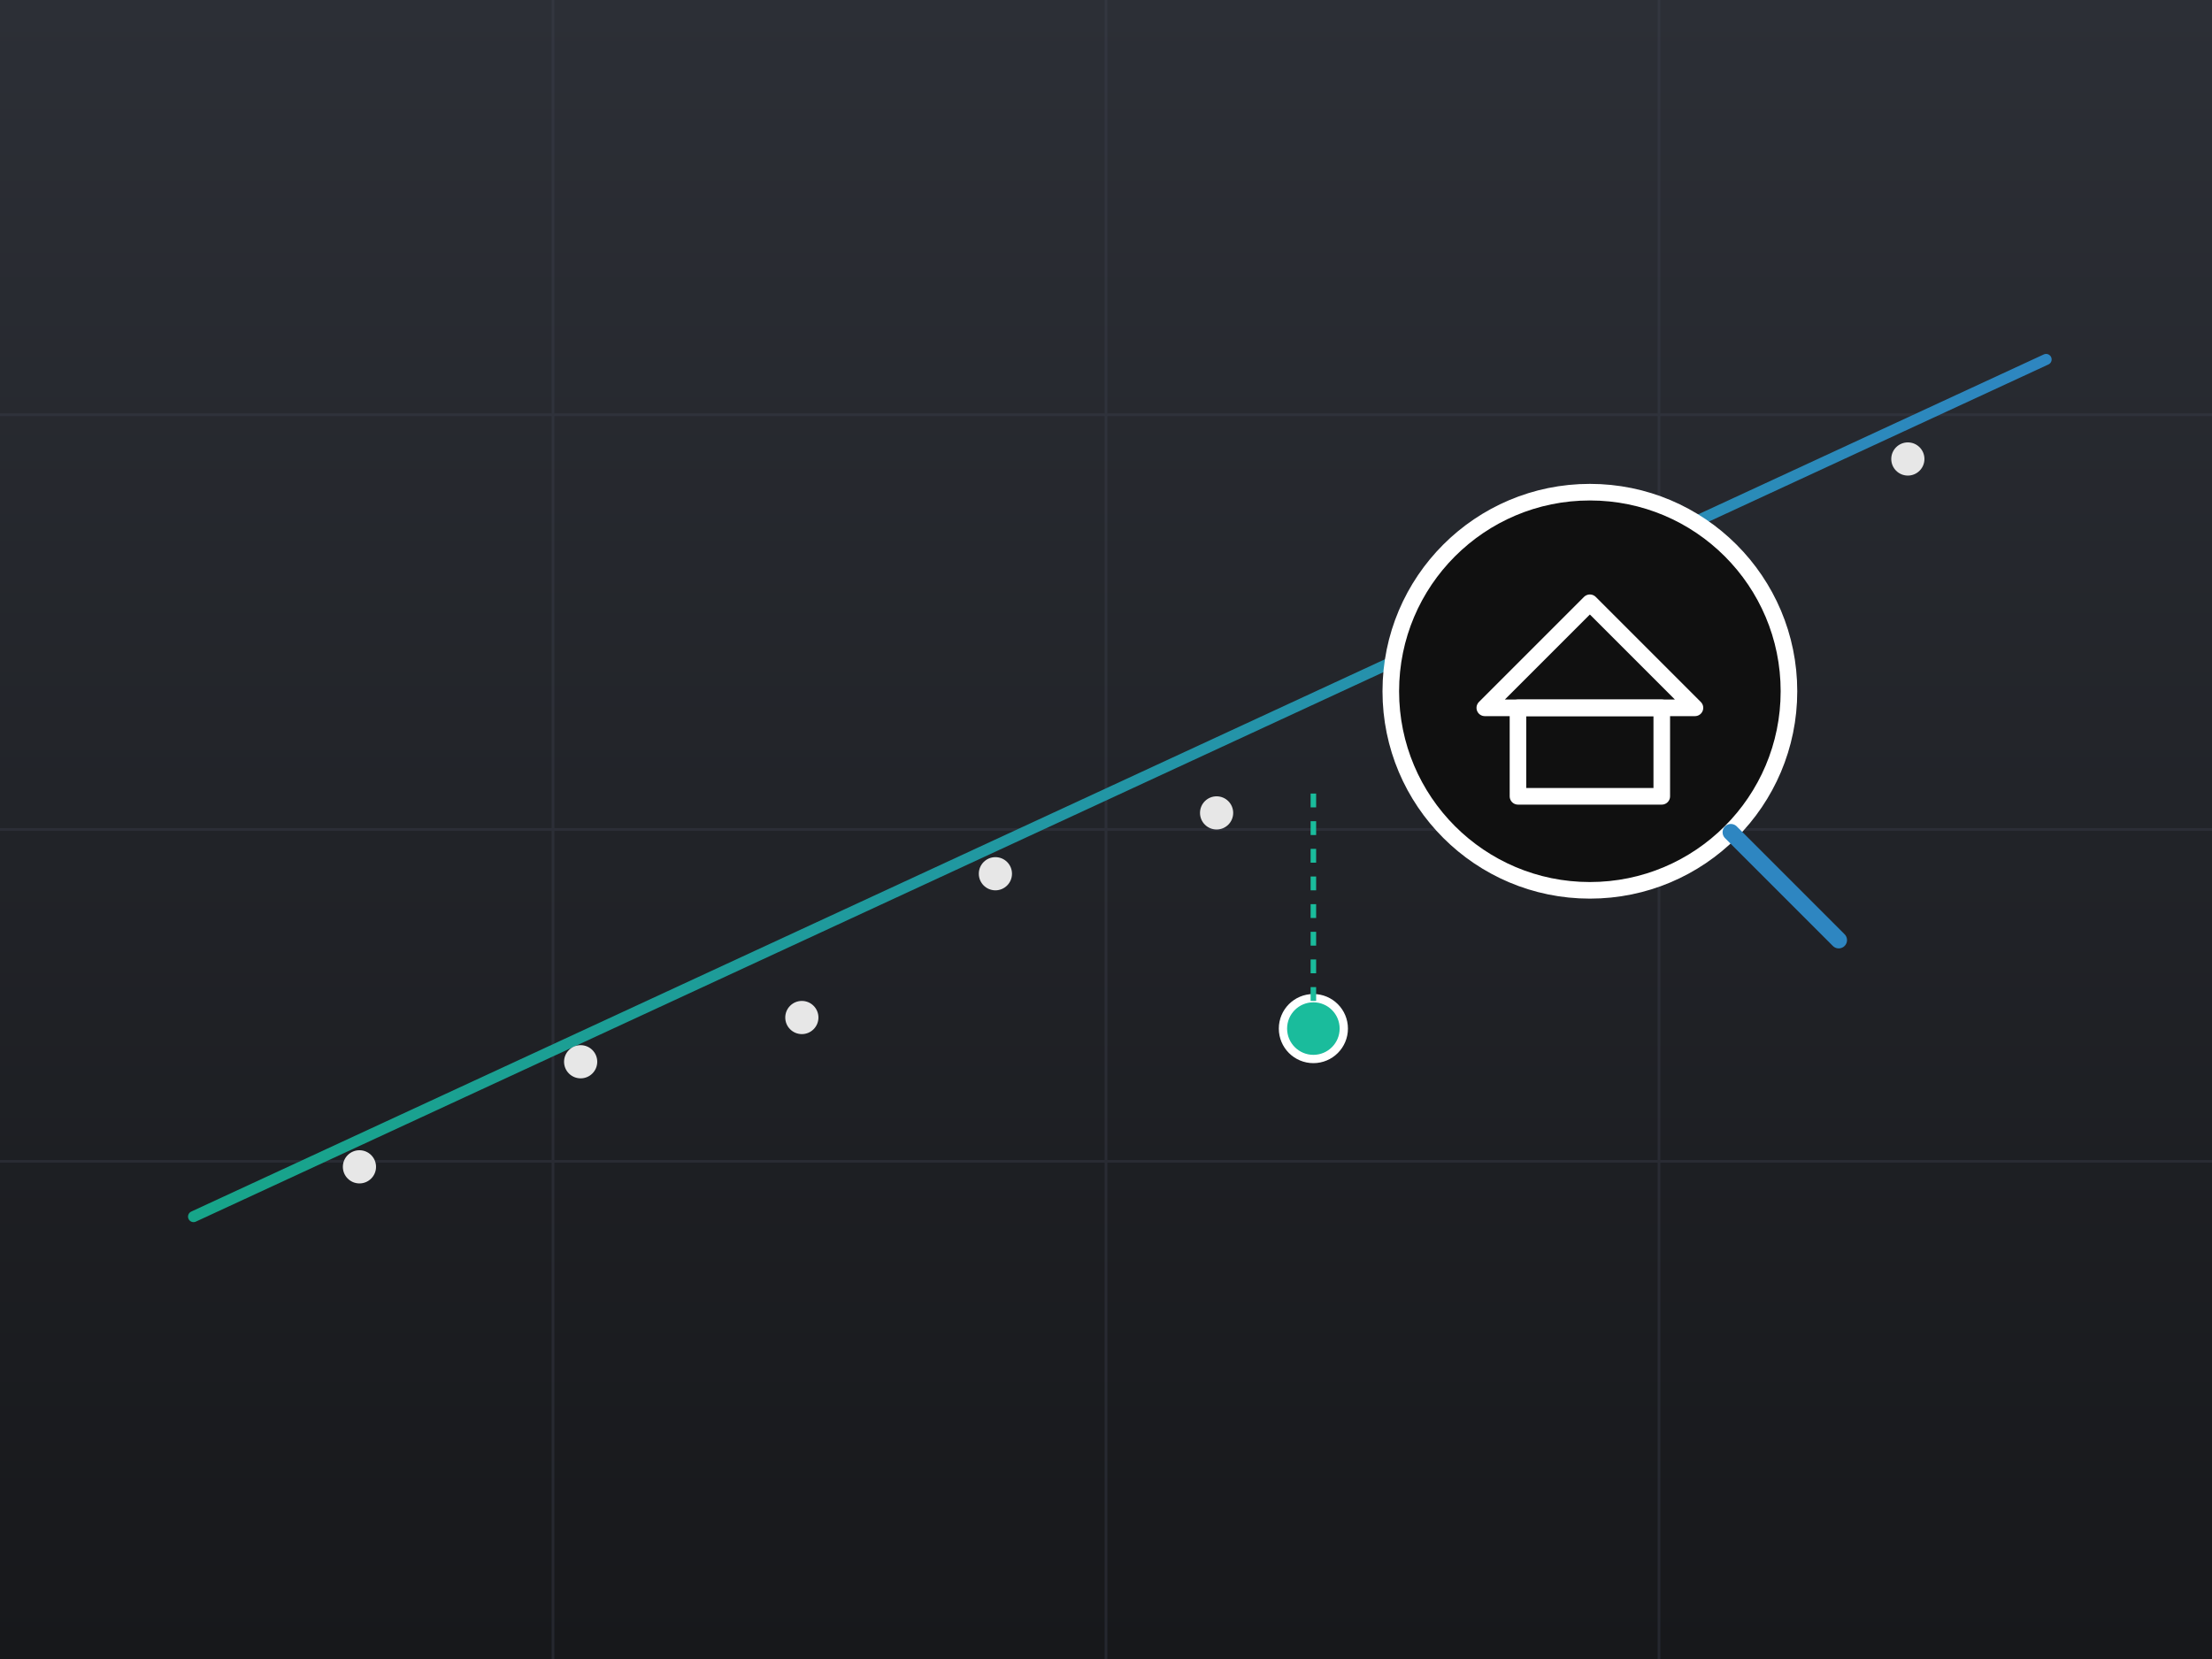
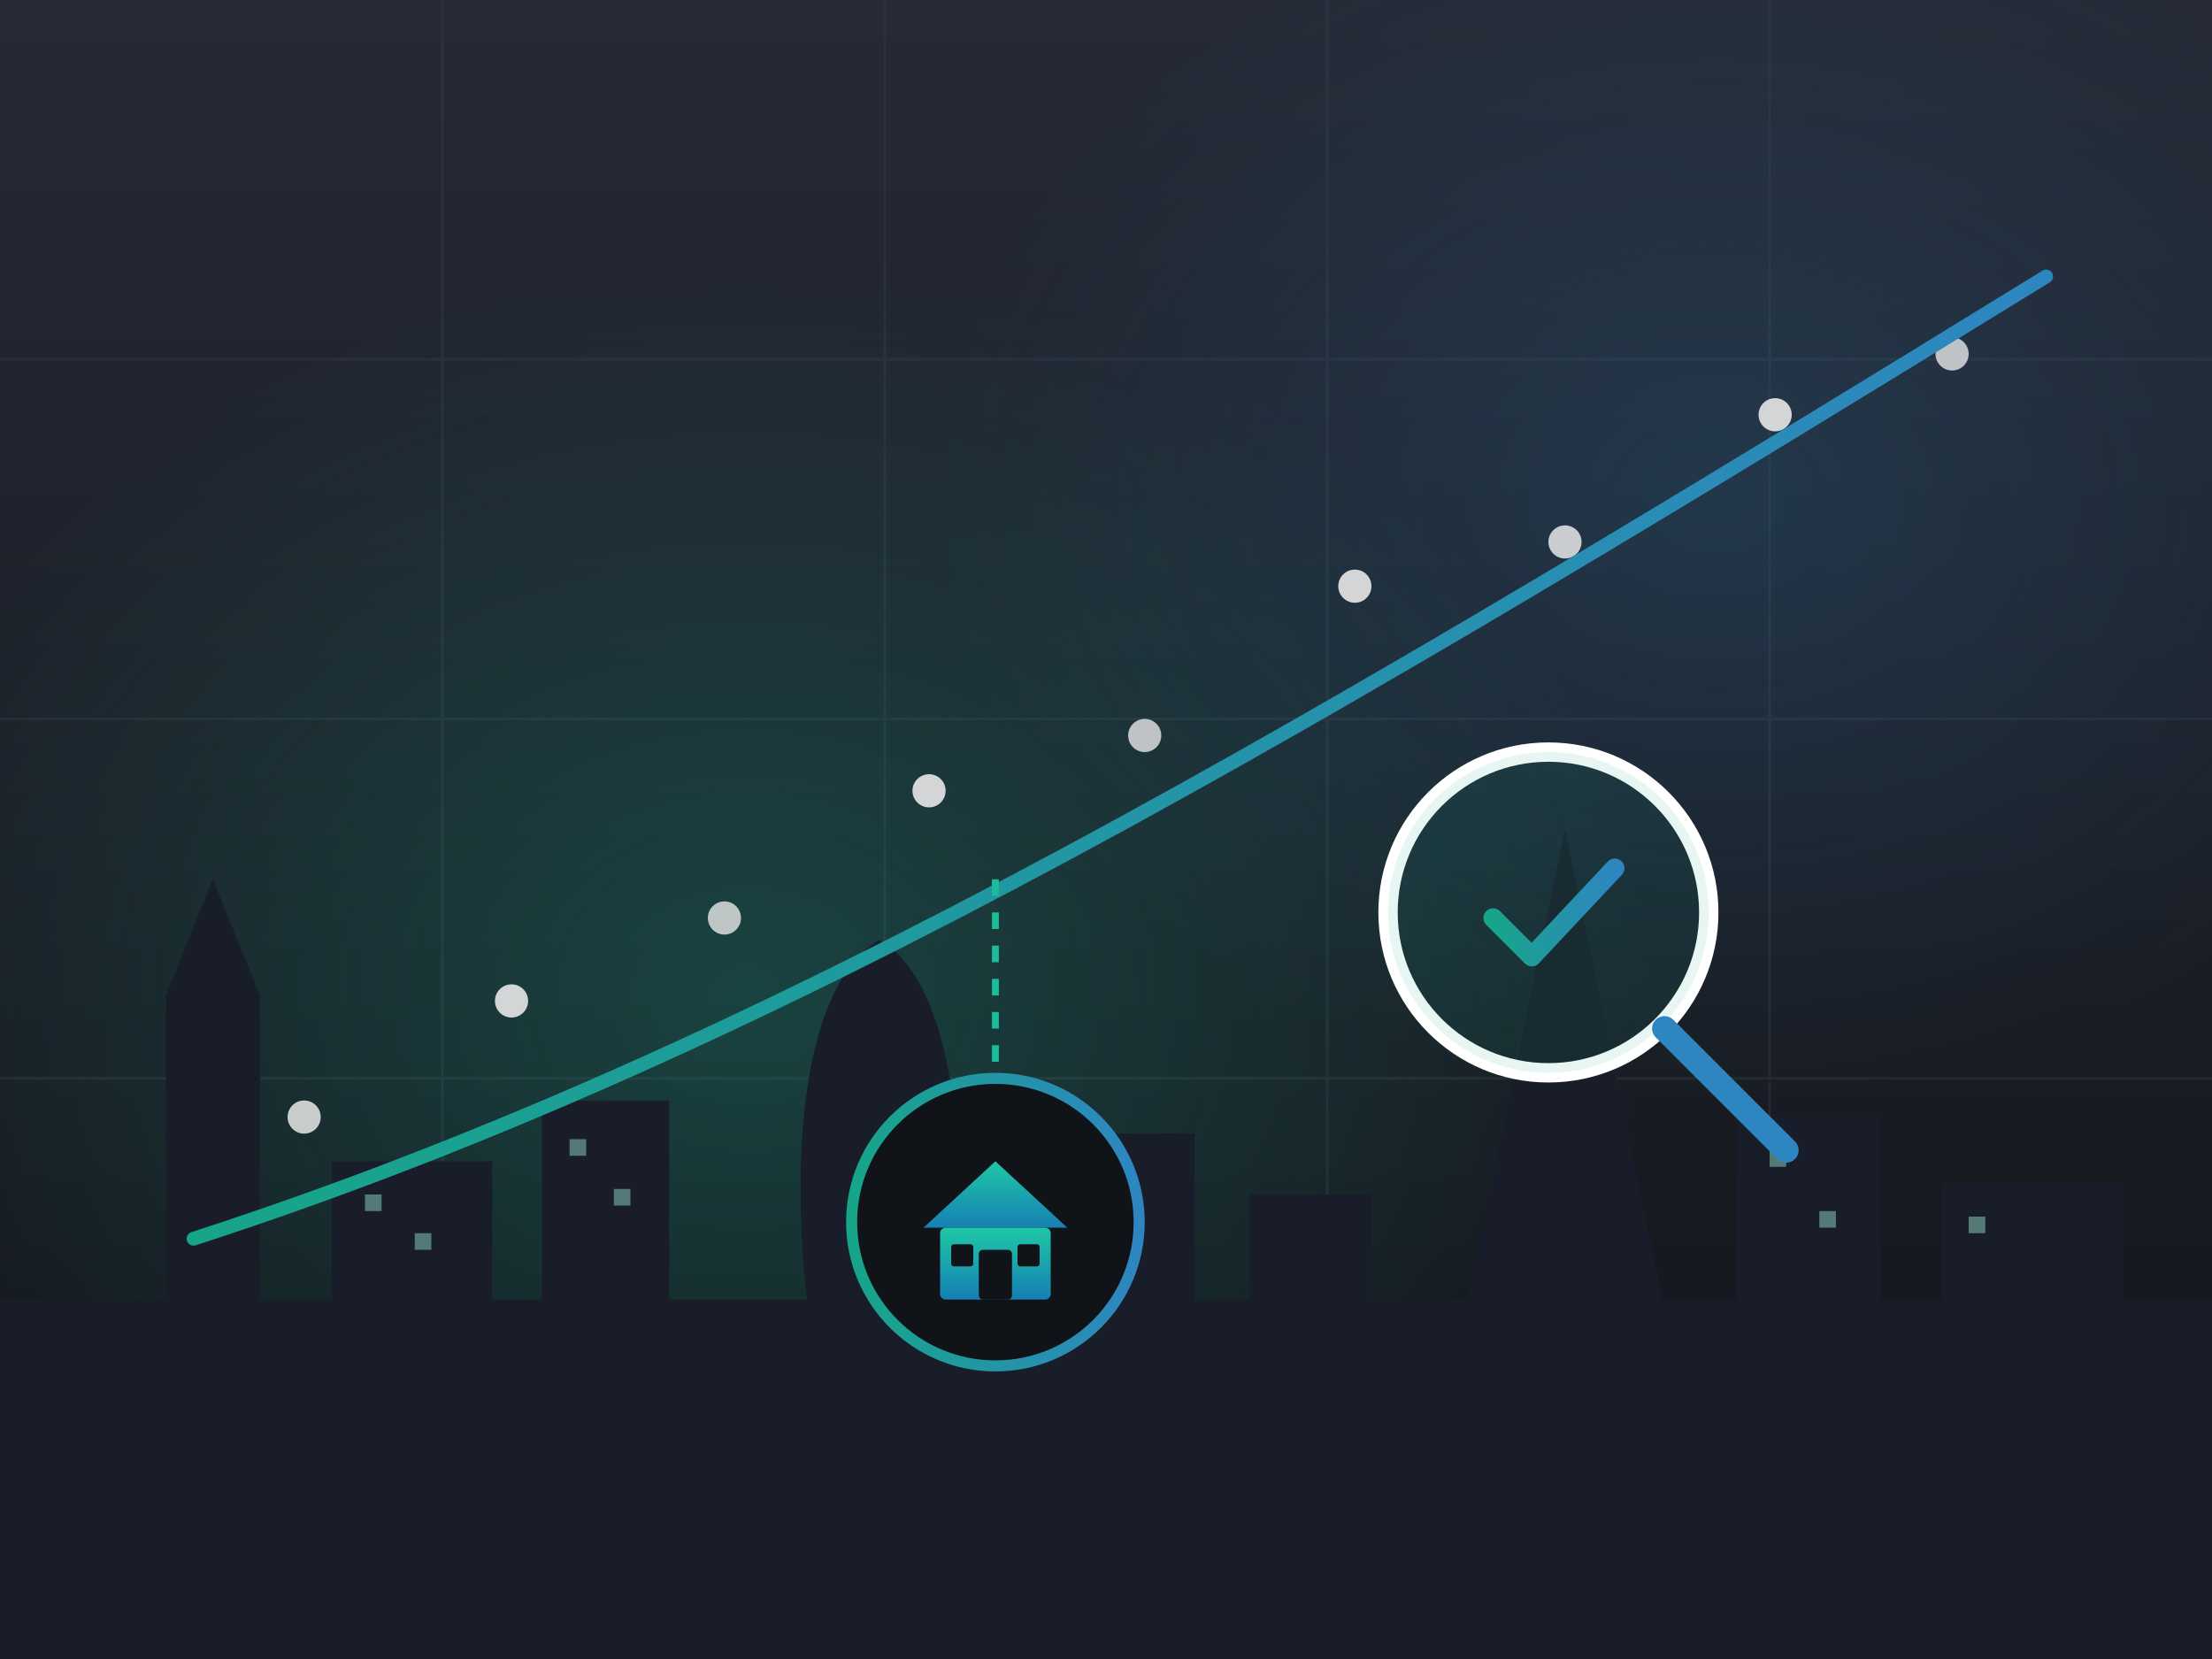
- <svg xmlns="http://www.w3.org/2000/svg" viewBox="0 0 800 600" width="800" height="600" role="img" aria-label="Undervalued homes in London">
+ <svg xmlns="http://www.w3.org/2000/svg" viewBox="0 0 800 600" width="800" height="600" role="img" aria-label="Detecting undervalued homes in London">
  <defs>
    <linearGradient id="bg" x1="0" y1="0" x2="0" y2="1">
-       <stop offset="0" stop-color="#2C2F36" />
-       <stop offset="1" stop-color="#17181B" />
+       <stop offset="0" stop-color="#252a36" />
+       <stop offset="1" stop-color="#121419" />
    </linearGradient>
    <linearGradient id="gb" x1="0" y1="0" x2="1" y2="0">
      <stop offset="0" stop-color="#17A589" />
      <stop offset="1" stop-color="#2E86C1" />
    </linearGradient>
+     <linearGradient id="house" x1="0" y1="0" x2="0" y2="1">
+       <stop offset="0" stop-color="#1ec8a5" />
+       <stop offset="1" stop-color="#177fb4" />
+     </linearGradient>
+     <radialGradient id="glow" cx="0.5" cy="0.5" r="0.5">
+       <stop offset="0" stop-color="#17A589" stop-opacity="0.28" />
+       <stop offset="1" stop-color="#17A589" stop-opacity="0" />
+     </radialGradient>
+     <radialGradient id="glow2" cx="0.5" cy="0.5" r="0.5">
+       <stop offset="0" stop-color="#2E86C1" stop-opacity="0.20" />
+       <stop offset="1" stop-color="#2E86C1" stop-opacity="0" />
+     </radialGradient>
  </defs>
  <rect width="800" height="600" fill="url(#bg)" />
-   <g stroke="#3E4250" stroke-width="1" opacity="0.35">
-     <line x1="0" y1="150" x2="800" y2="150" />
-     <line x1="0" y1="300" x2="800" y2="300" />
-     <line x1="0" y1="420" x2="800" y2="420" />
-     <line x1="200" y1="0" x2="200" y2="600" />
-     <line x1="400" y1="0" x2="400" y2="600" />
-     <line x1="600" y1="0" x2="600" y2="600" />
+   <g stroke="#3E4250" stroke-width="1" opacity="0.30">
+     <line x1="0" y1="130" x2="800" y2="130" />
+     <line x1="0" y1="260" x2="800" y2="260" />
+     <line x1="0" y1="390" x2="800" y2="390" />
+     <line x1="160" y1="0" x2="160" y2="600" />
+     <line x1="320" y1="0" x2="320" y2="600" />
+     <line x1="480" y1="0" x2="480" y2="600" />
+     <line x1="640" y1="0" x2="640" y2="600" />
  </g>
-   <g>
-     <line x1="70" y1="440" x2="740" y2="130" stroke="url(#gb)" stroke-width="4" stroke-linecap="round" />
-     <g fill="#e7e7e7">
-       <circle cx="130" cy="422" r="6" />
-       <circle cx="210" cy="384" r="6" />
-       <circle cx="290" cy="368" r="6" />
-       <circle cx="360" cy="316" r="6" />
-       <circle cx="440" cy="294" r="6" />
-       <circle cx="520" cy="238" r="6" />
-       <circle cx="600" cy="214" r="6" />
-       <circle cx="690" cy="166" r="6" />
+   <ellipse cx="270" cy="360" rx="330" ry="260" fill="url(#glow)" />
+   <ellipse cx="620" cy="180" rx="280" ry="220" fill="url(#glow2)" />
+   <g fill="#181d29">
+     <rect x="0" y="470" width="800" height="130" />
+     <rect x="60" y="360" width="34" height="115" />
+     <polygon points="60,360 77,318 94,360" />
+     <rect x="72" y="345" width="10" height="18" />
+     <rect x="120" y="420" width="58" height="60" />
+     <rect x="196" y="398" width="46" height="82" />
+     <path d="M 292 472 C 284 400 296 352 318 340 C 340 352 352 400 344 472 Z" />
+     <rect x="372" y="410" width="60" height="66" />
+     <rect x="452" y="432" width="44" height="46" />
+     <polygon points="530,474 566,300 602,474" />
+     <rect x="628" y="404" width="52" height="72" />
+     <rect x="702" y="428" width="66" height="50" />
+   </g>
+   <g fill="#8fd8c8" opacity="0.5">
+     <rect x="132" y="432" width="6" height="6" />
+     <rect x="150" y="446" width="6" height="6" />
+     <rect x="206" y="412" width="6" height="6" />
+     <rect x="222" y="430" width="6" height="6" />
+     <rect x="384" y="422" width="6" height="6" />
+     <rect x="404" y="440" width="6" height="6" />
+     <rect x="640" y="416" width="6" height="6" />
+     <rect x="658" y="438" width="6" height="6" />
+     <rect x="712" y="440" width="6" height="6" />
+   </g>
+   <g fill="#e7e7e7">
+     <circle cx="110" cy="404" r="6" opacity="0.85" />
+     <circle cx="185" cy="362" r="6" opacity="0.9" />
+     <circle cx="262" cy="332" r="6" opacity="0.8" />
+     <circle cx="336" cy="286" r="6" opacity="0.9" />
+     <circle cx="414" cy="266" r="6" opacity="0.8" />
+     <circle cx="490" cy="212" r="6" opacity="0.9" />
+     <circle cx="566" cy="196" r="6" opacity="0.85" />
+     <circle cx="642" cy="150" r="6" opacity="0.9" />
+     <circle cx="706" cy="128" r="6" opacity="0.8" />
+   </g>
+   <path d="M 70 448 C 280 380 480 260 740 100" fill="none" stroke="url(#gb)" stroke-width="5" stroke-linecap="round" />
+   <line x1="360" y1="318" x2="360" y2="420" stroke="#1ABC9C" stroke-width="2.5" stroke-dasharray="6 6" />
+   <g transform="translate(360,442)">
+     <circle r="52" fill="#101318" stroke="url(#gb)" stroke-width="4" />
+     <g transform="translate(0,4)">
+       <path d="M -26 -2 L 0 -26 L 26 -2 Z" fill="url(#house)" />
+       <rect x="-20" y="-2" width="40" height="26" rx="2" fill="url(#house)" />
+       <rect x="-6" y="6" width="12" height="18" rx="1.5" fill="#101318" />
+       <rect x="-16" y="4" width="8" height="8" rx="1" fill="#101318" />
+       <rect x="8" y="4" width="8" height="8" rx="1" fill="#101318" />
    </g>
-     <circle cx="475" cy="372" r="11" fill="#1ABC9C" stroke="#ffffff" stroke-width="3" />
-     <line x1="475" y1="372" x2="475" y2="284" stroke="#1ABC9C" stroke-width="2" stroke-dasharray="5 5" />
  </g>
-   <g transform="translate(575,250)" stroke="#ffffff" stroke-width="6" fill="none" stroke-linejoin="round" stroke-linecap="round">
-     <circle cx="0" cy="0" r="72" fill="#101010" />
-     <path d="M -38 6 L 0 -32 L 38 6 Z" fill="none" />
-     <rect x="-26" y="6" width="52" height="32" />
-     <line x1="51" y1="51" x2="90" y2="90" stroke="#2E86C1" />
+   <g transform="translate(560,330)">
+     <circle r="58" fill="none" stroke="#ffffff" stroke-width="7" />
+     <circle r="58" fill="#17A589" opacity="0.10" />
+     <line x1="42" y1="42" x2="86" y2="86" stroke="#2E86C1" stroke-width="9" stroke-linecap="round" />
+     <path d="M -20 2 L -6 16 L 24 -16" fill="none" stroke="url(#gb)" stroke-width="7" stroke-linecap="round" stroke-linejoin="round" />
  </g>
</svg>
